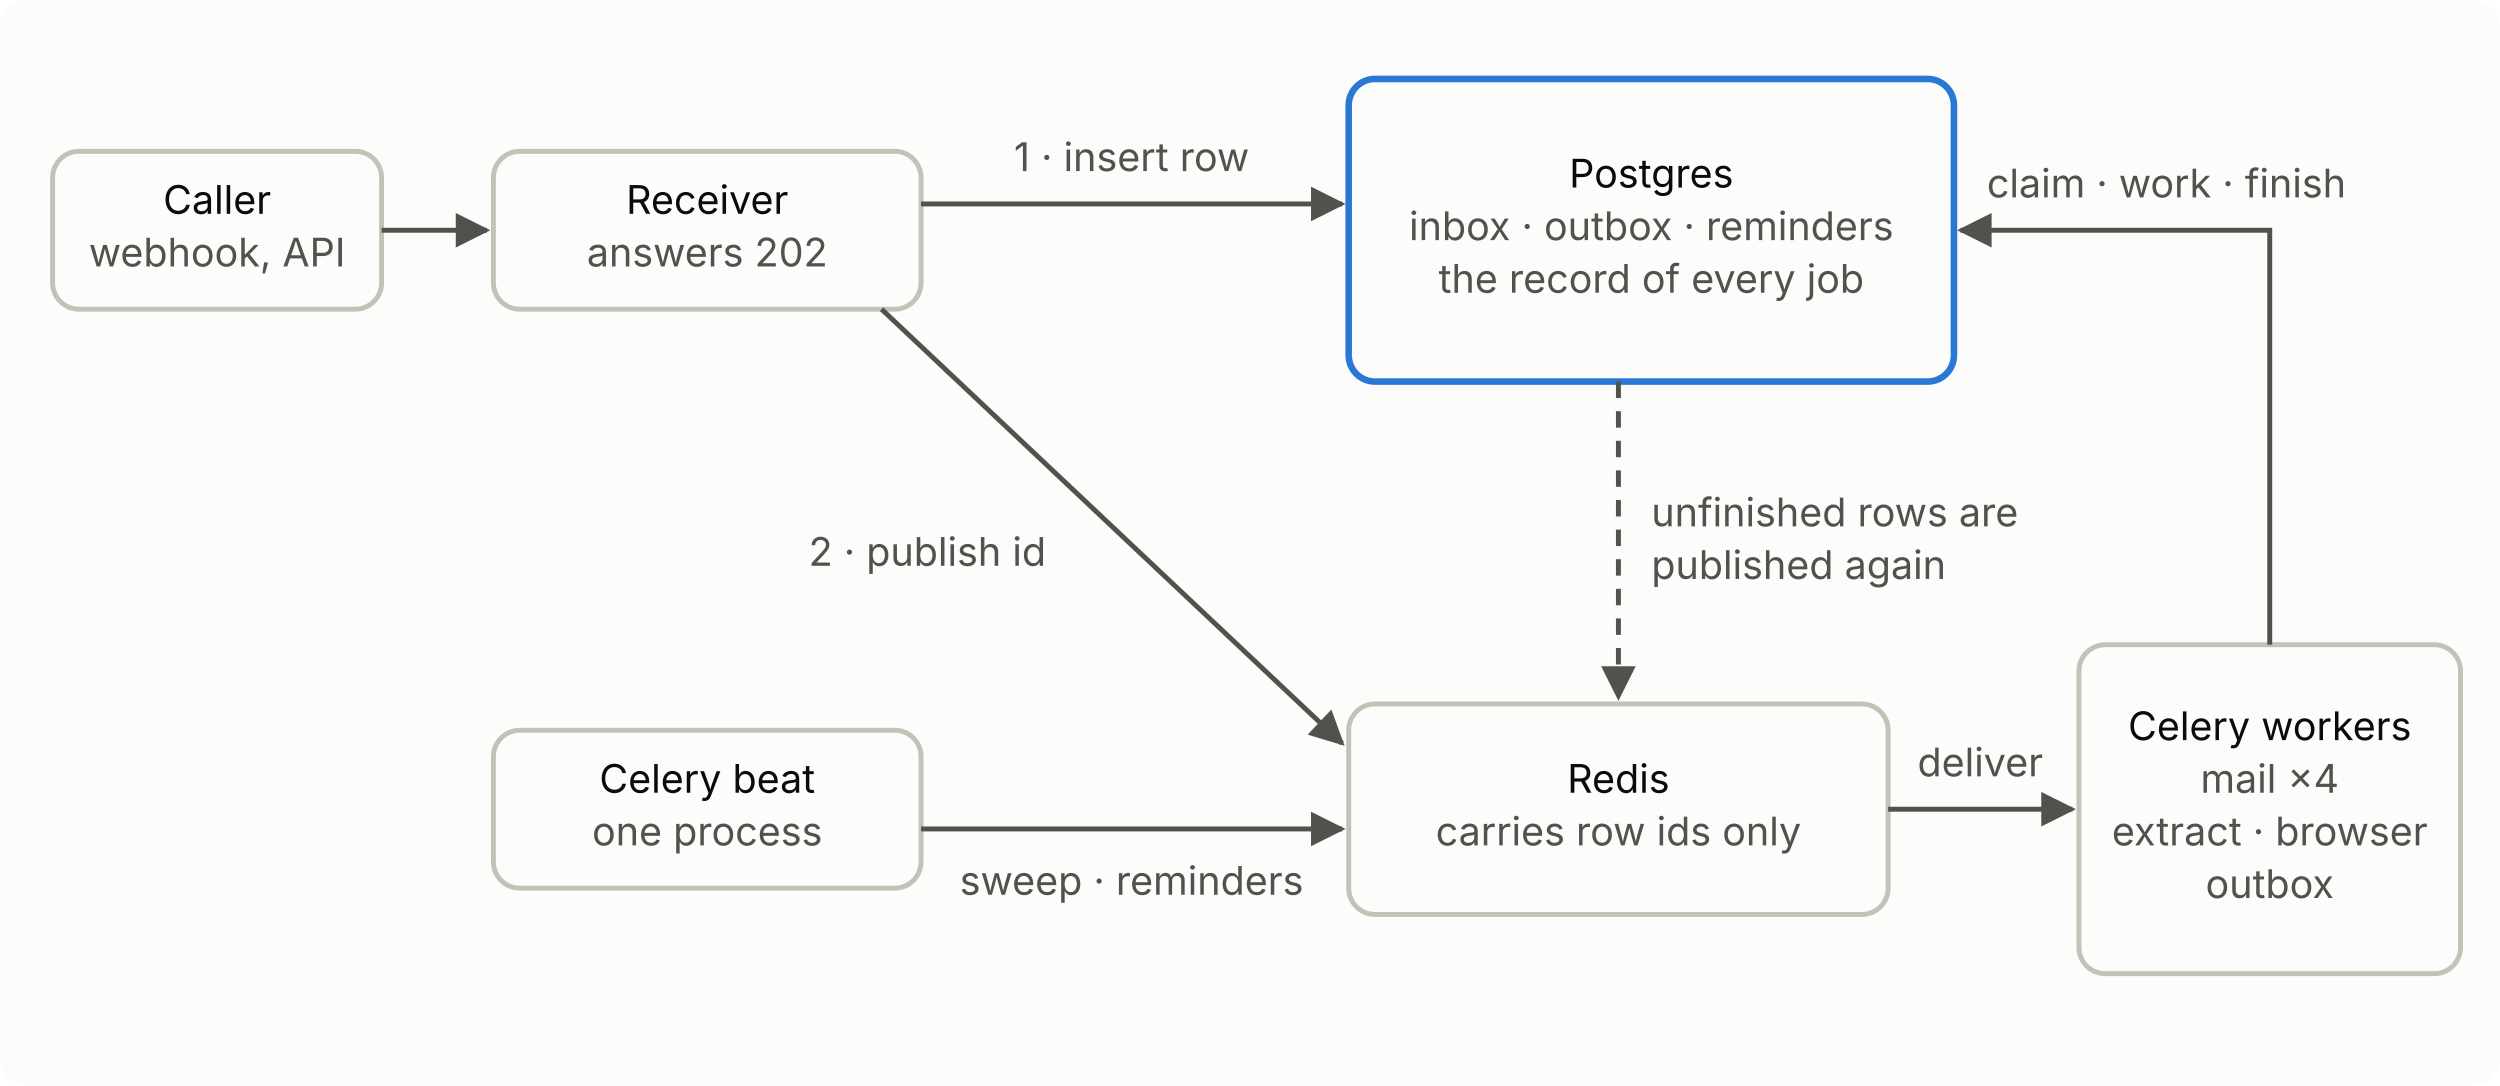
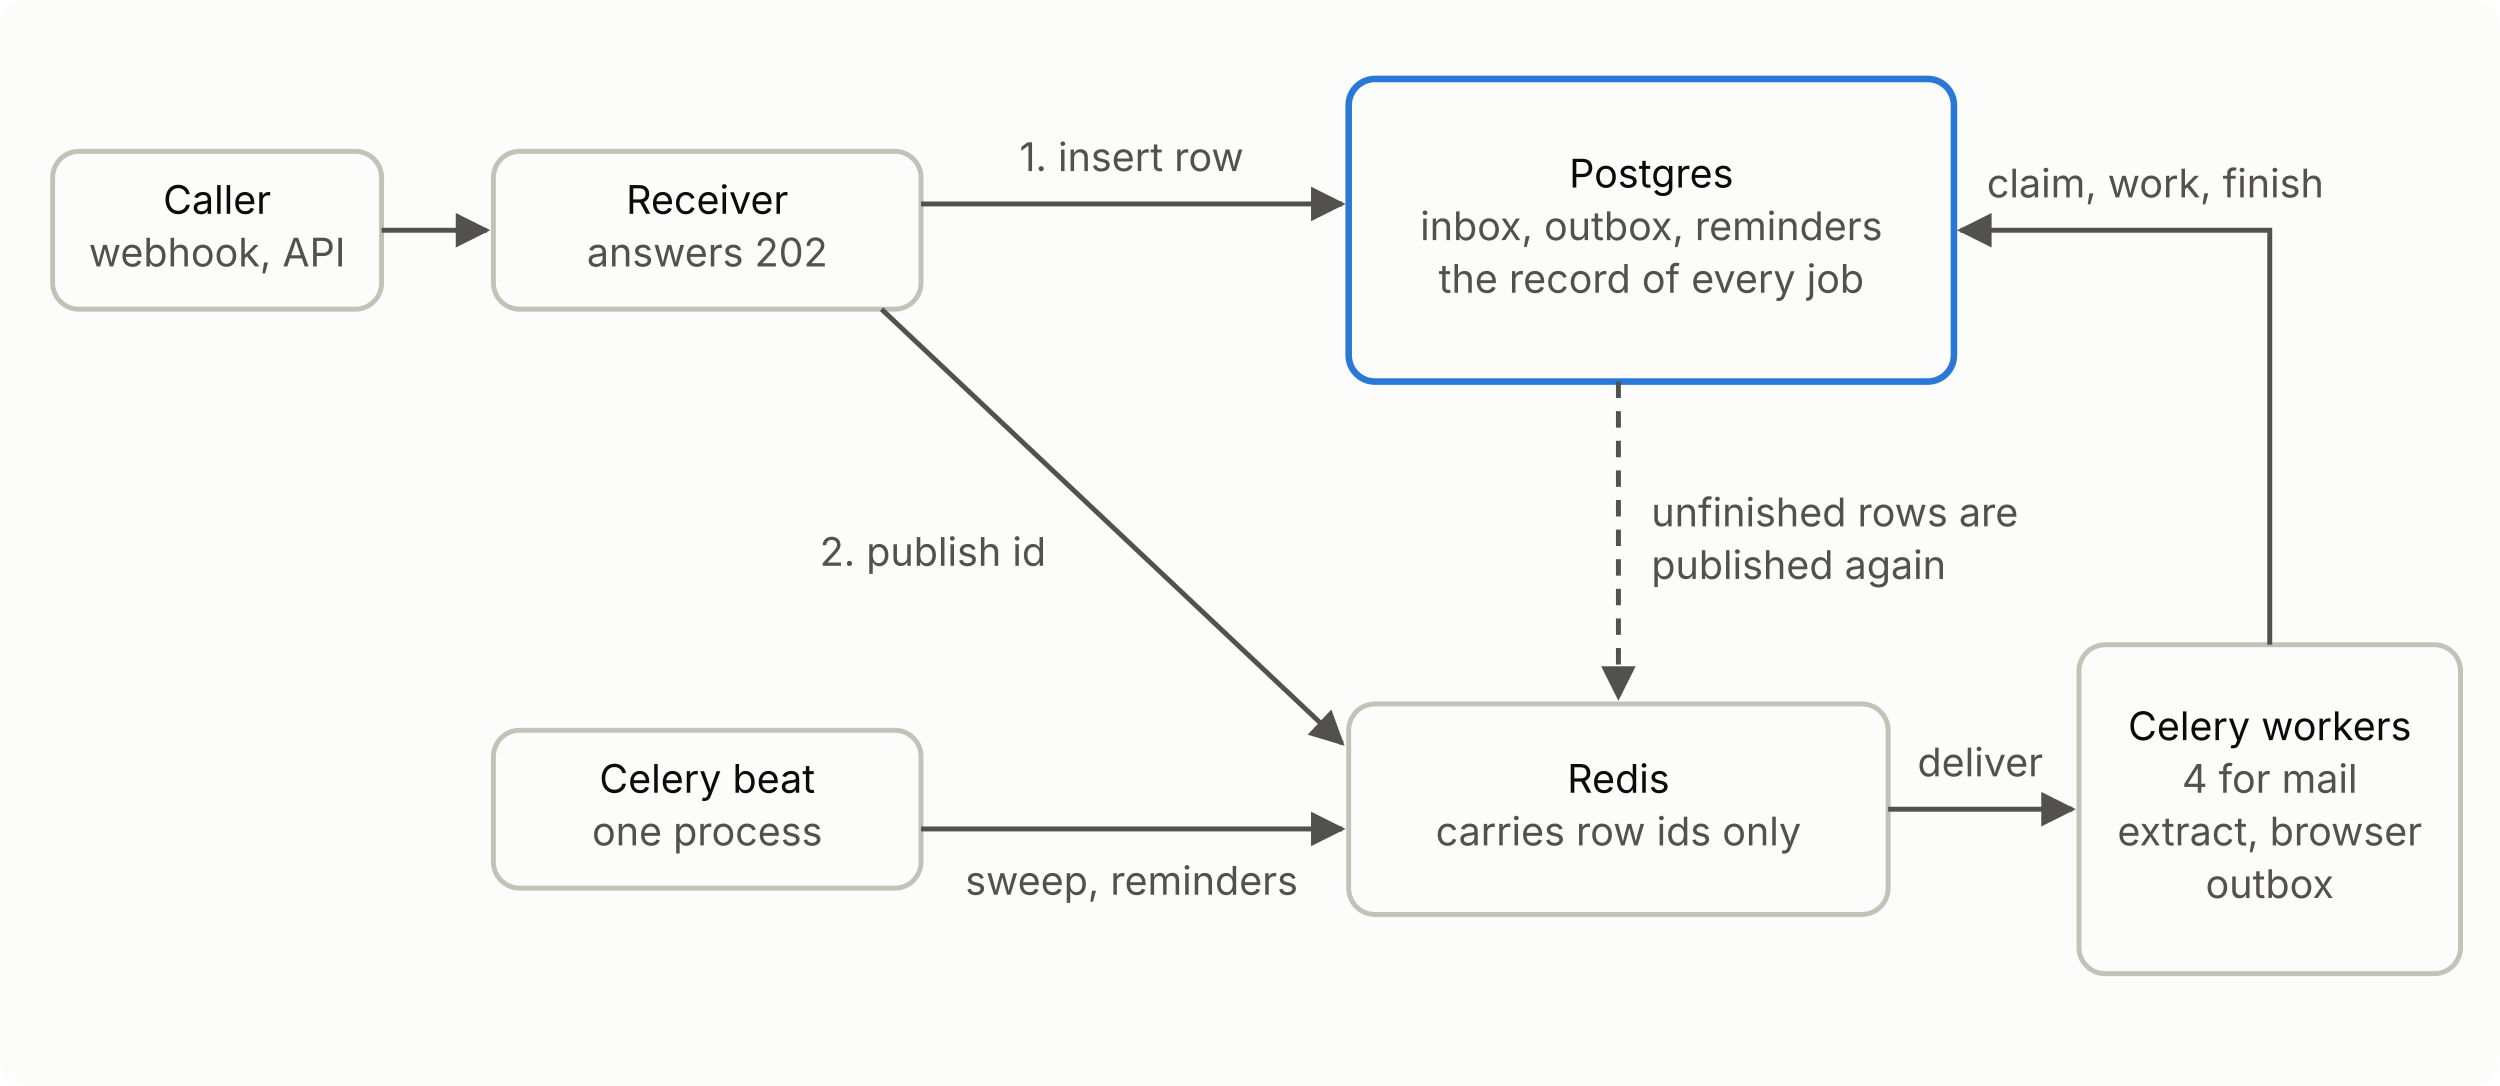
<svg xmlns="http://www.w3.org/2000/svg" viewBox="0 0 760 330" width="760" height="330" role="img" aria-label="System design: a receiver stores each job in Postgres and publishes its id to Redis; Celery workers claim and finish the row in Postgres; Celery beat sweeps Postgres and publishes unfinished rows again">
  <style>.bg{fill:#fcfcfb}.ink{fill:#0b0b0b}.ink2{fill:#52514e}.muted{fill:#898781}.onbar{fill:#fcfcfb}.grid{stroke:#e1e0d9}.axis{stroke:#c3c2b7}.tick{stroke:#898781}.chaos{stroke:#0b0b0b}.ring{stroke:#0b0b0b}.wire{stroke:#52514e}.head{fill:#52514e}.box{fill:none;stroke:#c3c2b7;stroke-width:1.5}.strong{stroke:#2a78d6;stroke-width:2}.s-queued{fill:#b4b2a9}.s-running{fill:#2a78d6}.s-waiting{fill:#fab219}.s-done{fill:#0ca30c}.s-dead{fill:#d03b3b}text{font:12px system-ui,-apple-system,'Segoe UI',sans-serif}</style>
  <rect class="bg" width="760" height="330" rx="8" />
  <defs>
    <marker id="head" viewBox="0 0 10 10" refX="9" refY="5" markerWidth="7" markerHeight="7" orient="auto-start-reverse">
      <path class="head" d="M0 0 L10 5 L0 10 z" />
    </marker>
  </defs>
  <rect class="box" x="16" y="46" width="100" height="48" rx="8" />
  <text class="ink" x="66.0" y="65" text-anchor="middle" font-weight="600">Caller</text>
  <text class="ink2" x="66.0" y="81" text-anchor="middle">webhook, API</text>
  <rect class="box" x="150" y="46" width="130" height="48" rx="8" />
  <text class="ink" x="215.0" y="65" text-anchor="middle" font-weight="600">Receiver</text>
  <text class="ink2" x="215.0" y="81" text-anchor="middle">answers 202</text>
  <rect class="box strong" x="410" y="24" width="184" height="92" rx="8" />
  <text class="ink" x="502.0" y="57" text-anchor="middle" font-weight="600">Postgres</text>
-   <text class="ink2" x="502.0" y="73" text-anchor="middle">inbox · outbox · reminders</text>
+   <text class="ink2" x="502.0" y="73" text-anchor="middle">inbox, outbox, reminders</text>
  <text class="ink2" x="502.0" y="89" text-anchor="middle">the record of every job</text>
  <rect class="box" x="410" y="214" width="164" height="64" rx="8" />
  <text class="ink" x="492.0" y="241" text-anchor="middle" font-weight="600">Redis</text>
  <text class="ink2" x="492.0" y="257" text-anchor="middle">carries row ids only</text>
  <rect class="box" x="150" y="222" width="130" height="48" rx="8" />
  <text class="ink" x="215.0" y="241" text-anchor="middle" font-weight="600">Celery beat</text>
  <text class="ink2" x="215.0" y="257" text-anchor="middle">one process</text>
  <rect class="box" x="632" y="196" width="116" height="100" rx="8" />
  <text class="ink" x="690.0" y="225" text-anchor="middle" font-weight="600">Celery workers</text>
-   <text class="ink2" x="690.0" y="241" text-anchor="middle">mail ×4</text>
-   <text class="ink2" x="690.0" y="257" text-anchor="middle">extract · browser</text>
+   <text class="ink2" x="690.0" y="241" text-anchor="middle">4 for mail</text>
+   <text class="ink2" x="690.0" y="257" text-anchor="middle">extract, browser</text>
  <text class="ink2" x="690.0" y="273" text-anchor="middle">outbox</text>
  <path class="wire" d="M116 70 H148" fill="none" stroke-width="1.5" marker-end="url(#head)" />
  <text class="ink2" x="0" y="0" text-anchor="middle" />
  <path class="wire" d="M280 62 H408" fill="none" stroke-width="1.5" marker-end="url(#head)" />
-   <text class="ink2" x="344" y="52" text-anchor="middle">1 · insert row</text>
+   <text class="ink2" x="344" y="52" text-anchor="middle">1. insert row</text>
  <path class="wire" d="M268 94 L408 226" fill="none" stroke-width="1.5" marker-end="url(#head)" />
-   <text class="ink2" x="318" y="172" text-anchor="end">2 · publish id</text>
+   <text class="ink2" x="318" y="172" text-anchor="end">2. publish id</text>
  <path class="wire" d="M280 252 H408" fill="none" stroke-width="1.5" marker-end="url(#head)" />
-   <text class="ink2" x="344" y="272" text-anchor="middle">sweep · reminders</text>
+   <text class="ink2" x="344" y="272" text-anchor="middle">sweep, reminders</text>
  <path class="wire" d="M574 246 H630" fill="none" stroke-width="1.5" marker-end="url(#head)" />
  <text class="ink2" x="602" y="236" text-anchor="middle">deliver</text>
  <path class="wire" d="M690 196 V70 H596" fill="none" stroke-width="1.5" marker-end="url(#head)" />
-   <text class="ink2" x="604" y="60" text-anchor="start">claim · work · finish</text>
+   <text class="ink2" x="604" y="60" text-anchor="start">claim, work, finish</text>
  <path class="wire" d="M492 116 V212" fill="none" stroke-width="1.5" marker-end="url(#head)" stroke-dasharray="5 4" />
  <text class="ink2" x="502" y="160" text-anchor="start">unfinished rows are</text>
  <text class="ink2" x="502" y="176">published again</text>
</svg>
